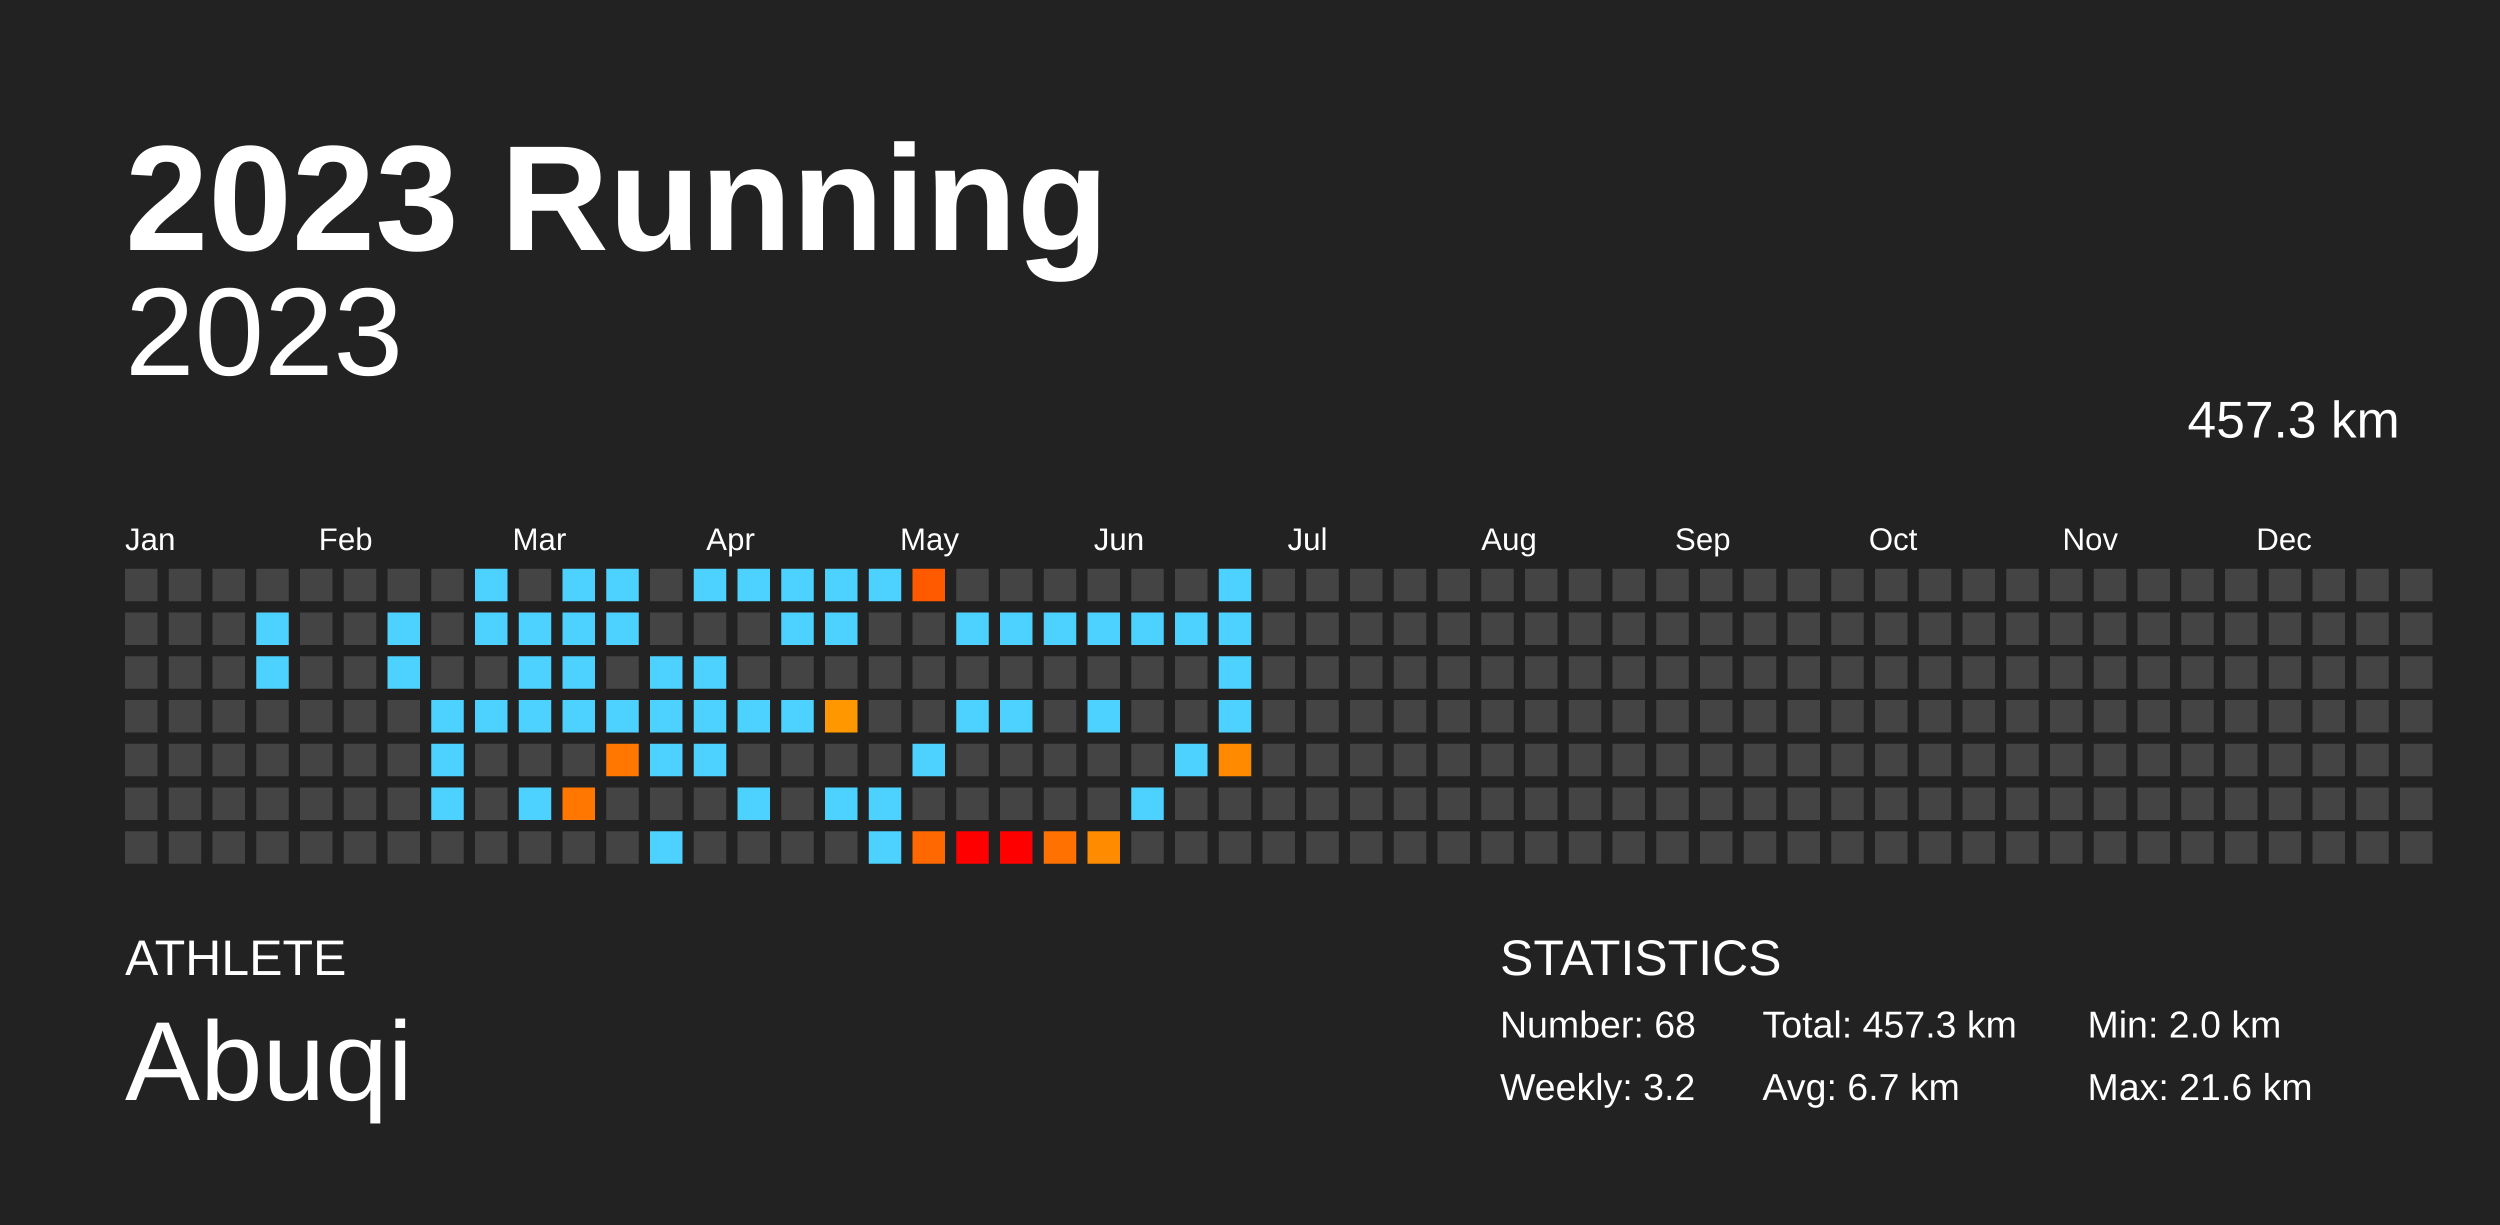
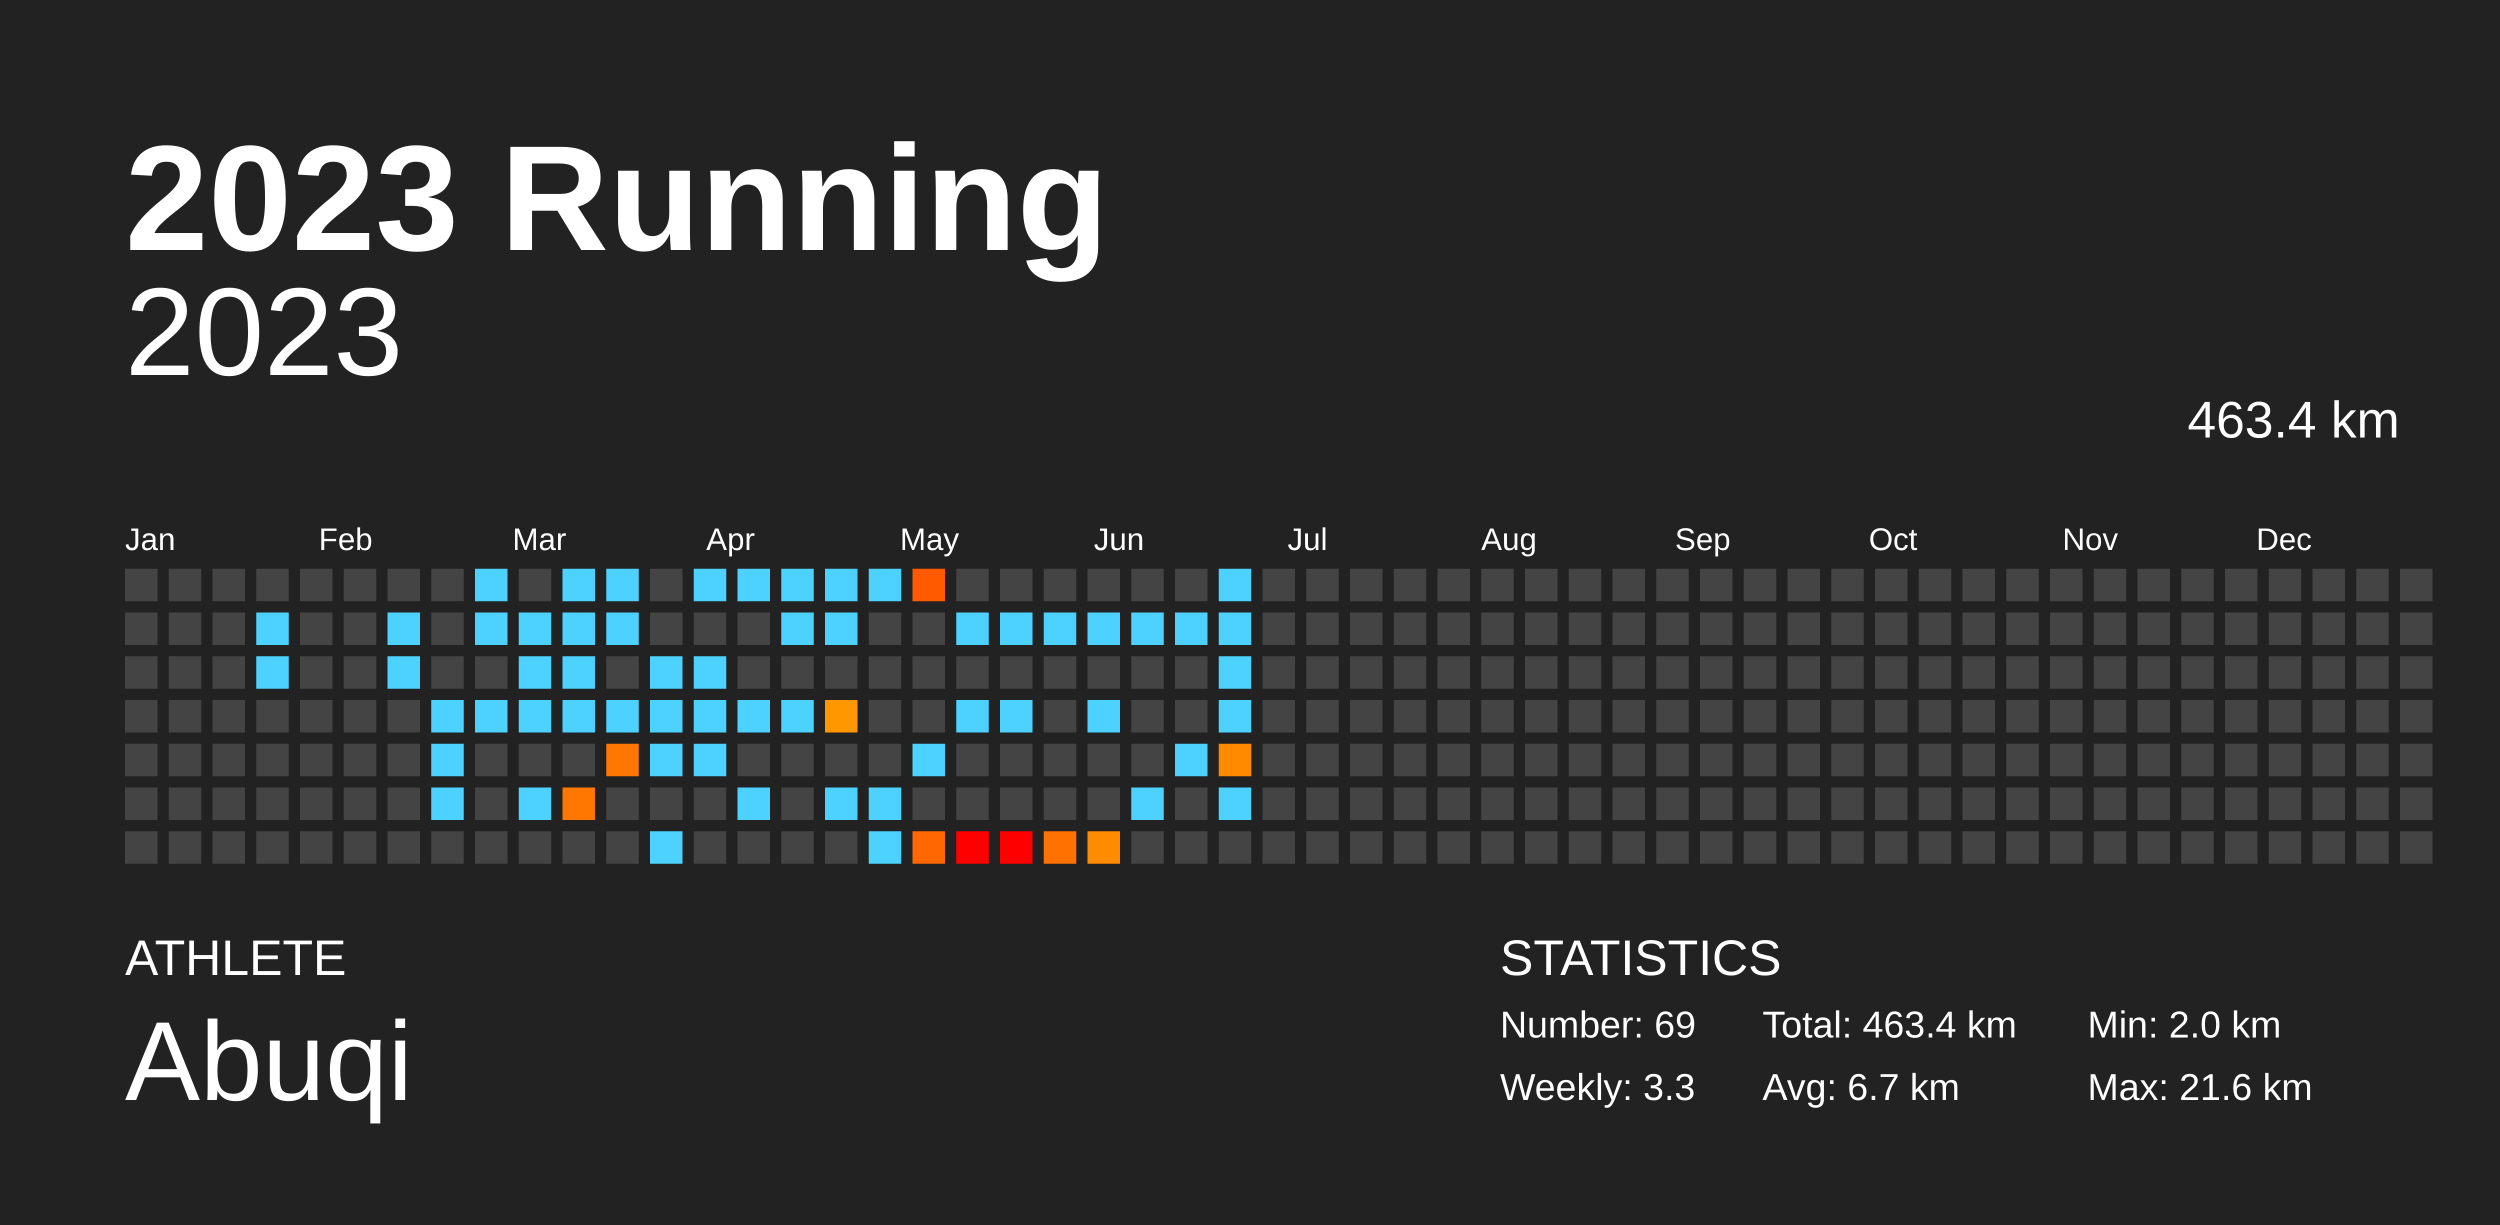
<svg xmlns="http://www.w3.org/2000/svg" baseProfile="full" height="98mm" version="1.1" viewBox="0,0,200,98" width="200mm">
  <defs />
  <rect fill="#222222" height="98" width="200" x="0" y="0" />
  <text fill="#FFFFFF" style="font-size:12px; font-family:Arial; font-weight:bold;" x="10" y="20">2023 Running</text>
  <text fill="#FFFFFF" style="font-size:4px; font-family:Arial" x="10" y="78">ATHLETE</text>
  <text fill="#FFFFFF" style="font-size:9px; font-family:Arial" x="10" y="88">Abuqi</text>
  <text fill="#FFFFFF" style="font-size:4px; font-family:Arial" x="120" y="78">STATISTICS</text>
-   <text fill="#FFFFFF" style="font-size:3px; font-family:Arial" x="120" y="83">Number: 68</text>
-   <text fill="#FFFFFF" style="font-size:3px; font-family:Arial" x="120" y="88">Weekly: 3.2</text>
-   <text fill="#FFFFFF" style="font-size:3px; font-family:Arial" x="141" y="83">Total: 457.3 km</text>
+   <text fill="#FFFFFF" style="font-size:3px; font-family:Arial" x="120" y="83">Number: 69</text>
+   <text fill="#FFFFFF" style="font-size:3px; font-family:Arial" x="120" y="88">Weekly: 3.3</text>
+   <text fill="#FFFFFF" style="font-size:3px; font-family:Arial" x="141" y="83">Total: 463.4 km</text>
  <text fill="#FFFFFF" style="font-size:3px; font-family:Arial" x="141" y="88">Avg: 6.7 km</text>
  <text fill="#FFFFFF" style="font-size:3px; font-family:Arial" x="167" y="83">Min: 2.0 km</text>
  <text fill="#FFFFFF" style="font-size:3px; font-family:Arial" x="167" y="88">Max: 21.6 km</text>
  <text alignment-baseline="hanging" fill="#FFFFFF" style="font-size:10.0px; font-family:Arial;" x="10" y="30">2023</text>
-   <text alignment-baseline="hanging" fill="#FFFFFF" style="font-size:4.125px; font-family:Arial;" x="175" y="35">457.3 km</text>
+   <text alignment-baseline="hanging" fill="#FFFFFF" style="font-size:4.125px; font-family:Arial;" x="175" y="35">463.4 km</text>
  <text fill="#FFFFFF" style="font-size:2.5px; font-family:Arial" x="10.0" y="44">Jan</text>
  <text fill="#FFFFFF" style="font-size:2.5px; font-family:Arial" x="25.5" y="44">Feb</text>
  <text fill="#FFFFFF" style="font-size:2.5px; font-family:Arial" x="41.0" y="44">Mar</text>
  <text fill="#FFFFFF" style="font-size:2.5px; font-family:Arial" x="56.5" y="44">Apr</text>
  <text fill="#FFFFFF" style="font-size:2.5px; font-family:Arial" x="72.0" y="44">May</text>
  <text fill="#FFFFFF" style="font-size:2.5px; font-family:Arial" x="87.5" y="44">Jun</text>
  <text fill="#FFFFFF" style="font-size:2.5px; font-family:Arial" x="103.0" y="44">Jul</text>
  <text fill="#FFFFFF" style="font-size:2.5px; font-family:Arial" x="118.5" y="44">Aug</text>
  <text fill="#FFFFFF" style="font-size:2.5px; font-family:Arial" x="134.0" y="44">Sep</text>
  <text fill="#FFFFFF" style="font-size:2.5px; font-family:Arial" x="149.5" y="44">Oct</text>
  <text fill="#FFFFFF" style="font-size:2.5px; font-family:Arial" x="165.0" y="44">Nov</text>
  <text fill="#FFFFFF" style="font-size:2.5px; font-family:Arial" x="180.5" y="44">Dec</text>
  <rect fill="#444444" height="2.6" width="2.6" x="10.0" y="45.5" />
  <rect fill="#444444" height="2.6" width="2.6" x="10.0" y="49.0" />
  <rect fill="#444444" height="2.6" width="2.6" x="10.0" y="52.5" />
  <rect fill="#444444" height="2.6" width="2.6" x="10.0" y="56.0" />
  <rect fill="#444444" height="2.6" width="2.6" x="10.0" y="59.5" />
  <rect fill="#444444" height="2.6" width="2.6" x="10.0" y="63.0" />
  <rect fill="#444444" height="2.6" width="2.6" x="10.0" y="66.5" />
  <rect fill="#444444" height="2.6" width="2.6" x="13.5" y="45.5" />
  <rect fill="#444444" height="2.6" width="2.6" x="13.5" y="49.0" />
  <rect fill="#444444" height="2.6" width="2.6" x="13.5" y="52.5" />
  <rect fill="#444444" height="2.6" width="2.6" x="13.5" y="56.0" />
  <rect fill="#444444" height="2.6" width="2.6" x="13.5" y="59.5" />
  <rect fill="#444444" height="2.6" width="2.6" x="13.5" y="63.0" />
  <rect fill="#444444" height="2.6" width="2.6" x="13.5" y="66.5" />
  <rect fill="#444444" height="2.6" width="2.6" x="17.0" y="45.5" />
  <rect fill="#444444" height="2.6" width="2.6" x="17.0" y="49.0" />
  <rect fill="#444444" height="2.6" width="2.6" x="17.0" y="52.5" />
  <rect fill="#444444" height="2.6" width="2.6" x="17.0" y="56.0" />
  <rect fill="#444444" height="2.6" width="2.6" x="17.0" y="59.5" />
  <rect fill="#444444" height="2.6" width="2.6" x="17.0" y="63.0" />
  <rect fill="#444444" height="2.6" width="2.6" x="17.0" y="66.5" />
  <rect fill="#444444" height="2.6" width="2.6" x="20.5" y="45.5" />
  <rect fill="#4dd2ff" height="2.6" width="2.6" x="20.5" y="49.0" />
  <rect fill="#4dd2ff" height="2.6" width="2.6" x="20.5" y="52.5" />
  <rect fill="#444444" height="2.6" width="2.6" x="20.5" y="56.0" />
  <rect fill="#444444" height="2.6" width="2.6" x="20.5" y="59.5" />
  <rect fill="#444444" height="2.6" width="2.6" x="20.5" y="63.0" />
  <rect fill="#444444" height="2.6" width="2.6" x="20.5" y="66.5" />
  <rect fill="#444444" height="2.6" width="2.6" x="24.0" y="45.5" />
  <rect fill="#444444" height="2.6" width="2.6" x="24.0" y="49.0" />
  <rect fill="#444444" height="2.6" width="2.6" x="24.0" y="52.5" />
  <rect fill="#444444" height="2.6" width="2.6" x="24.0" y="56.0" />
  <rect fill="#444444" height="2.6" width="2.6" x="24.0" y="59.5" />
  <rect fill="#444444" height="2.6" width="2.6" x="24.0" y="63.0" />
  <rect fill="#444444" height="2.6" width="2.6" x="24.0" y="66.5" />
  <rect fill="#444444" height="2.6" width="2.6" x="27.5" y="45.5" />
  <rect fill="#444444" height="2.6" width="2.6" x="27.5" y="49.0" />
  <rect fill="#444444" height="2.6" width="2.6" x="27.5" y="52.5" />
  <rect fill="#444444" height="2.6" width="2.6" x="27.5" y="56.0" />
  <rect fill="#444444" height="2.6" width="2.6" x="27.5" y="59.5" />
  <rect fill="#444444" height="2.6" width="2.6" x="27.5" y="63.0" />
  <rect fill="#444444" height="2.6" width="2.6" x="27.5" y="66.5" />
  <rect fill="#444444" height="2.6" width="2.6" x="31.0" y="45.5" />
  <rect fill="#4dd2ff" height="2.6" width="2.6" x="31.0" y="49.0" />
  <rect fill="#4dd2ff" height="2.6" width="2.6" x="31.0" y="52.5" />
  <rect fill="#444444" height="2.6" width="2.6" x="31.0" y="56.0" />
  <rect fill="#444444" height="2.6" width="2.6" x="31.0" y="59.5" />
  <rect fill="#444444" height="2.6" width="2.6" x="31.0" y="63.0" />
  <rect fill="#444444" height="2.6" width="2.6" x="31.0" y="66.5" />
  <rect fill="#444444" height="2.6" width="2.6" x="34.5" y="45.5" />
  <rect fill="#444444" height="2.6" width="2.6" x="34.5" y="49.0" />
  <rect fill="#444444" height="2.6" width="2.6" x="34.5" y="52.5" />
  <rect fill="#4dd2ff" height="2.6" width="2.6" x="34.5" y="56.0" />
  <rect fill="#4dd2ff" height="2.6" width="2.6" x="34.5" y="59.5" />
  <rect fill="#4dd2ff" height="2.6" width="2.6" x="34.5" y="63.0" />
  <rect fill="#444444" height="2.6" width="2.6" x="34.5" y="66.5" />
  <rect fill="#4dd2ff" height="2.6" width="2.6" x="38.0" y="45.5" />
  <rect fill="#4dd2ff" height="2.6" width="2.6" x="38.0" y="49.0" />
  <rect fill="#444444" height="2.6" width="2.6" x="38.0" y="52.5" />
  <rect fill="#4dd2ff" height="2.6" width="2.6" x="38.0" y="56.0" />
  <rect fill="#444444" height="2.6" width="2.6" x="38.0" y="59.5" />
  <rect fill="#444444" height="2.6" width="2.6" x="38.0" y="63.0" />
  <rect fill="#444444" height="2.6" width="2.6" x="38.0" y="66.5" />
  <rect fill="#444444" height="2.6" width="2.6" x="41.5" y="45.5" />
  <rect fill="#4dd2ff" height="2.6" width="2.6" x="41.5" y="49.0" />
  <rect fill="#4dd2ff" height="2.6" width="2.6" x="41.5" y="52.5" />
  <rect fill="#4dd2ff" height="2.6" width="2.6" x="41.5" y="56.0" />
  <rect fill="#444444" height="2.6" width="2.6" x="41.5" y="59.5" />
  <rect fill="#4dd2ff" height="2.6" width="2.6" x="41.5" y="63.0" />
  <rect fill="#444444" height="2.6" width="2.6" x="41.5" y="66.5" />
  <rect fill="#4dd2ff" height="2.6" width="2.6" x="45.0" y="45.5" />
  <rect fill="#4dd2ff" height="2.6" width="2.6" x="45.0" y="49.0" />
  <rect fill="#4dd2ff" height="2.6" width="2.6" x="45.0" y="52.5" />
  <rect fill="#4dd2ff" height="2.6" width="2.6" x="45.0" y="56.0" />
  <rect fill="#444444" height="2.6" width="2.6" x="45.0" y="59.5" />
  <rect fill="#ff7700" height="2.6" width="2.6" x="45.0" y="63.0" />
  <rect fill="#444444" height="2.6" width="2.6" x="45.0" y="66.5" />
  <rect fill="#4dd2ff" height="2.6" width="2.6" x="48.5" y="45.5" />
  <rect fill="#4dd2ff" height="2.6" width="2.6" x="48.5" y="49.0" />
  <rect fill="#444444" height="2.6" width="2.6" x="48.5" y="52.5" />
  <rect fill="#4dd2ff" height="2.6" width="2.6" x="48.5" y="56.0" />
  <rect fill="#ff7700" height="2.6" width="2.6" x="48.5" y="59.5" />
  <rect fill="#444444" height="2.6" width="2.6" x="48.5" y="63.0" />
  <rect fill="#444444" height="2.6" width="2.6" x="48.5" y="66.5" />
  <rect fill="#444444" height="2.6" width="2.6" x="52.0" y="45.5" />
  <rect fill="#444444" height="2.6" width="2.6" x="52.0" y="49.0" />
  <rect fill="#4dd2ff" height="2.6" width="2.6" x="52.0" y="52.5" />
  <rect fill="#4dd2ff" height="2.6" width="2.6" x="52.0" y="56.0" />
  <rect fill="#4dd2ff" height="2.6" width="2.6" x="52.0" y="59.5" />
  <rect fill="#444444" height="2.6" width="2.6" x="52.0" y="63.0" />
  <rect fill="#4dd2ff" height="2.6" width="2.6" x="52.0" y="66.5" />
  <rect fill="#4dd2ff" height="2.6" width="2.6" x="55.5" y="45.5" />
  <rect fill="#444444" height="2.6" width="2.6" x="55.5" y="49.0" />
  <rect fill="#4dd2ff" height="2.6" width="2.6" x="55.5" y="52.5" />
  <rect fill="#4dd2ff" height="2.6" width="2.6" x="55.5" y="56.0" />
  <rect fill="#4dd2ff" height="2.6" width="2.6" x="55.5" y="59.5" />
  <rect fill="#444444" height="2.6" width="2.6" x="55.5" y="63.0" />
  <rect fill="#444444" height="2.6" width="2.6" x="55.5" y="66.5" />
  <rect fill="#4dd2ff" height="2.6" width="2.6" x="59.0" y="45.5" />
  <rect fill="#444444" height="2.6" width="2.6" x="59.0" y="49.0" />
  <rect fill="#444444" height="2.6" width="2.6" x="59.0" y="52.5" />
  <rect fill="#4dd2ff" height="2.6" width="2.6" x="59.0" y="56.0" />
  <rect fill="#444444" height="2.6" width="2.6" x="59.0" y="59.5" />
  <rect fill="#4dd2ff" height="2.6" width="2.6" x="59.0" y="63.0" />
  <rect fill="#444444" height="2.6" width="2.6" x="59.0" y="66.5" />
  <rect fill="#4dd2ff" height="2.6" width="2.6" x="62.5" y="45.5" />
  <rect fill="#4dd2ff" height="2.6" width="2.6" x="62.5" y="49.0" />
  <rect fill="#444444" height="2.6" width="2.6" x="62.5" y="52.5" />
  <rect fill="#4dd2ff" height="2.6" width="2.6" x="62.5" y="56.0" />
  <rect fill="#444444" height="2.6" width="2.6" x="62.5" y="59.5" />
  <rect fill="#444444" height="2.6" width="2.6" x="62.5" y="63.0" />
  <rect fill="#444444" height="2.6" width="2.6" x="62.5" y="66.5" />
  <rect fill="#4dd2ff" height="2.6" width="2.6" x="66.0" y="45.5" />
  <rect fill="#4dd2ff" height="2.6" width="2.6" x="66.0" y="49.0" />
  <rect fill="#444444" height="2.6" width="2.6" x="66.0" y="52.5" />
  <rect fill="#ff9700" height="2.6" width="2.6" x="66.0" y="56.0" />
  <rect fill="#444444" height="2.6" width="2.6" x="66.0" y="59.5" />
  <rect fill="#4dd2ff" height="2.6" width="2.6" x="66.0" y="63.0" />
  <rect fill="#444444" height="2.6" width="2.6" x="66.0" y="66.5" />
  <rect fill="#4dd2ff" height="2.6" width="2.6" x="69.5" y="45.5" />
  <rect fill="#444444" height="2.6" width="2.6" x="69.5" y="49.0" />
  <rect fill="#444444" height="2.6" width="2.6" x="69.5" y="52.5" />
  <rect fill="#444444" height="2.6" width="2.6" x="69.5" y="56.0" />
  <rect fill="#444444" height="2.6" width="2.6" x="69.5" y="59.5" />
  <rect fill="#4dd2ff" height="2.6" width="2.6" x="69.5" y="63.0" />
  <rect fill="#4dd2ff" height="2.6" width="2.6" x="69.5" y="66.5" />
  <rect fill="#ff5a00" height="2.6" width="2.6" x="73.0" y="45.5" />
  <rect fill="#444444" height="2.6" width="2.6" x="73.0" y="49.0" />
  <rect fill="#444444" height="2.6" width="2.6" x="73.0" y="52.5" />
  <rect fill="#444444" height="2.6" width="2.6" x="73.0" y="56.0" />
  <rect fill="#4dd2ff" height="2.6" width="2.6" x="73.0" y="59.5" />
  <rect fill="#444444" height="2.6" width="2.6" x="73.0" y="63.0" />
  <rect fill="#ff6700" height="2.6" width="2.6" x="73.0" y="66.5" />
  <rect fill="#444444" height="2.6" width="2.6" x="76.5" y="45.5" />
  <rect fill="#4dd2ff" height="2.6" width="2.6" x="76.5" y="49.0" />
  <rect fill="#444444" height="2.6" width="2.6" x="76.5" y="52.5" />
  <rect fill="#4dd2ff" height="2.6" width="2.6" x="76.5" y="56.0" />
  <rect fill="#444444" height="2.6" width="2.6" x="76.5" y="59.5" />
  <rect fill="#444444" height="2.6" width="2.6" x="76.5" y="63.0" />
  <rect fill="red" height="2.6" width="2.6" x="76.5" y="66.5" />
  <rect fill="#444444" height="2.6" width="2.6" x="80.0" y="45.5" />
  <rect fill="#4dd2ff" height="2.6" width="2.6" x="80.0" y="49.0" />
  <rect fill="#444444" height="2.6" width="2.6" x="80.0" y="52.5" />
  <rect fill="#4dd2ff" height="2.6" width="2.6" x="80.0" y="56.0" />
  <rect fill="#444444" height="2.6" width="2.6" x="80.0" y="59.5" />
  <rect fill="#444444" height="2.6" width="2.6" x="80.0" y="63.0" />
  <rect fill="red" height="2.6" width="2.6" x="80.0" y="66.5" />
  <rect fill="#444444" height="2.6" width="2.6" x="83.5" y="45.5" />
  <rect fill="#4dd2ff" height="2.6" width="2.6" x="83.5" y="49.0" />
  <rect fill="#444444" height="2.6" width="2.6" x="83.5" y="52.5" />
  <rect fill="#444444" height="2.6" width="2.6" x="83.5" y="56.0" />
  <rect fill="#444444" height="2.6" width="2.6" x="83.5" y="59.5" />
  <rect fill="#444444" height="2.6" width="2.6" x="83.5" y="63.0" />
  <rect fill="#ff7100" height="2.6" width="2.6" x="83.5" y="66.5" />
  <rect fill="#444444" height="2.6" width="2.6" x="87.0" y="45.5" />
  <rect fill="#4dd2ff" height="2.6" width="2.6" x="87.0" y="49.0" />
  <rect fill="#444444" height="2.6" width="2.6" x="87.0" y="52.5" />
  <rect fill="#4dd2ff" height="2.6" width="2.6" x="87.0" y="56.0" />
  <rect fill="#444444" height="2.6" width="2.6" x="87.0" y="59.5" />
  <rect fill="#444444" height="2.6" width="2.6" x="87.0" y="63.0" />
  <rect fill="#ff8c00" height="2.6" width="2.6" x="87.0" y="66.5" />
  <rect fill="#444444" height="2.6" width="2.6" x="90.5" y="45.5" />
  <rect fill="#4dd2ff" height="2.6" width="2.6" x="90.5" y="49.0" />
  <rect fill="#444444" height="2.6" width="2.6" x="90.5" y="52.5" />
  <rect fill="#444444" height="2.6" width="2.6" x="90.5" y="56.0" />
  <rect fill="#444444" height="2.6" width="2.6" x="90.5" y="59.5" />
  <rect fill="#4dd2ff" height="2.6" width="2.6" x="90.5" y="63.0" />
  <rect fill="#444444" height="2.6" width="2.6" x="90.5" y="66.5" />
  <rect fill="#444444" height="2.6" width="2.6" x="94.0" y="45.5" />
  <rect fill="#4dd2ff" height="2.6" width="2.6" x="94.0" y="49.0" />
  <rect fill="#444444" height="2.6" width="2.6" x="94.0" y="52.5" />
  <rect fill="#444444" height="2.6" width="2.6" x="94.0" y="56.0" />
  <rect fill="#4dd2ff" height="2.6" width="2.6" x="94.0" y="59.5" />
  <rect fill="#444444" height="2.6" width="2.6" x="94.0" y="63.0" />
  <rect fill="#444444" height="2.6" width="2.6" x="94.0" y="66.5" />
  <rect fill="#4dd2ff" height="2.6" width="2.6" x="97.5" y="45.5" />
  <rect fill="#4dd2ff" height="2.6" width="2.6" x="97.5" y="49.0" />
  <rect fill="#4dd2ff" height="2.6" width="2.6" x="97.5" y="52.5" />
  <rect fill="#4dd2ff" height="2.6" width="2.6" x="97.5" y="56.0" />
  <rect fill="#ff8a00" height="2.6" width="2.6" x="97.5" y="59.5" />
-   <rect fill="#444444" height="2.6" width="2.6" x="97.5" y="63.0" />
+   <rect fill="#4dd2ff" height="2.6" width="2.6" x="97.5" y="63.0" />
  <rect fill="#444444" height="2.6" width="2.6" x="97.5" y="66.5" />
  <rect fill="#444444" height="2.6" width="2.6" x="101.0" y="45.5" />
  <rect fill="#444444" height="2.6" width="2.6" x="101.0" y="49.0" />
  <rect fill="#444444" height="2.6" width="2.6" x="101.0" y="52.5" />
  <rect fill="#444444" height="2.6" width="2.6" x="101.0" y="56.0" />
  <rect fill="#444444" height="2.6" width="2.6" x="101.0" y="59.5" />
  <rect fill="#444444" height="2.6" width="2.6" x="101.0" y="63.0" />
  <rect fill="#444444" height="2.6" width="2.6" x="101.0" y="66.5" />
  <rect fill="#444444" height="2.6" width="2.6" x="104.5" y="45.5" />
  <rect fill="#444444" height="2.6" width="2.6" x="104.5" y="49.0" />
  <rect fill="#444444" height="2.6" width="2.6" x="104.5" y="52.5" />
  <rect fill="#444444" height="2.6" width="2.6" x="104.5" y="56.0" />
  <rect fill="#444444" height="2.6" width="2.6" x="104.5" y="59.5" />
  <rect fill="#444444" height="2.6" width="2.6" x="104.5" y="63.0" />
  <rect fill="#444444" height="2.6" width="2.6" x="104.5" y="66.5" />
  <rect fill="#444444" height="2.6" width="2.6" x="108.0" y="45.5" />
  <rect fill="#444444" height="2.6" width="2.6" x="108.0" y="49.0" />
  <rect fill="#444444" height="2.6" width="2.6" x="108.0" y="52.5" />
  <rect fill="#444444" height="2.6" width="2.6" x="108.0" y="56.0" />
  <rect fill="#444444" height="2.6" width="2.6" x="108.0" y="59.5" />
  <rect fill="#444444" height="2.6" width="2.6" x="108.0" y="63.0" />
  <rect fill="#444444" height="2.6" width="2.6" x="108.0" y="66.5" />
  <rect fill="#444444" height="2.6" width="2.6" x="111.5" y="45.5" />
  <rect fill="#444444" height="2.6" width="2.6" x="111.5" y="49.0" />
  <rect fill="#444444" height="2.6" width="2.6" x="111.5" y="52.5" />
  <rect fill="#444444" height="2.6" width="2.6" x="111.5" y="56.0" />
  <rect fill="#444444" height="2.6" width="2.6" x="111.5" y="59.5" />
  <rect fill="#444444" height="2.6" width="2.6" x="111.5" y="63.0" />
  <rect fill="#444444" height="2.6" width="2.6" x="111.5" y="66.5" />
  <rect fill="#444444" height="2.6" width="2.6" x="115.0" y="45.5" />
  <rect fill="#444444" height="2.6" width="2.6" x="115.0" y="49.0" />
  <rect fill="#444444" height="2.6" width="2.6" x="115.0" y="52.5" />
  <rect fill="#444444" height="2.6" width="2.6" x="115.0" y="56.0" />
  <rect fill="#444444" height="2.6" width="2.6" x="115.0" y="59.5" />
  <rect fill="#444444" height="2.6" width="2.6" x="115.0" y="63.0" />
  <rect fill="#444444" height="2.6" width="2.6" x="115.0" y="66.5" />
  <rect fill="#444444" height="2.6" width="2.6" x="118.5" y="45.5" />
  <rect fill="#444444" height="2.6" width="2.6" x="118.5" y="49.0" />
  <rect fill="#444444" height="2.6" width="2.6" x="118.5" y="52.5" />
  <rect fill="#444444" height="2.6" width="2.6" x="118.5" y="56.0" />
  <rect fill="#444444" height="2.6" width="2.6" x="118.5" y="59.5" />
  <rect fill="#444444" height="2.6" width="2.6" x="118.5" y="63.0" />
  <rect fill="#444444" height="2.6" width="2.6" x="118.5" y="66.5" />
  <rect fill="#444444" height="2.6" width="2.6" x="122.0" y="45.5" />
  <rect fill="#444444" height="2.6" width="2.6" x="122.0" y="49.0" />
  <rect fill="#444444" height="2.6" width="2.6" x="122.0" y="52.5" />
  <rect fill="#444444" height="2.6" width="2.6" x="122.0" y="56.0" />
  <rect fill="#444444" height="2.6" width="2.6" x="122.0" y="59.5" />
  <rect fill="#444444" height="2.6" width="2.6" x="122.0" y="63.0" />
  <rect fill="#444444" height="2.6" width="2.6" x="122.0" y="66.5" />
  <rect fill="#444444" height="2.6" width="2.6" x="125.5" y="45.5" />
  <rect fill="#444444" height="2.6" width="2.6" x="125.5" y="49.0" />
  <rect fill="#444444" height="2.6" width="2.6" x="125.5" y="52.5" />
  <rect fill="#444444" height="2.6" width="2.6" x="125.5" y="56.0" />
  <rect fill="#444444" height="2.6" width="2.6" x="125.5" y="59.5" />
  <rect fill="#444444" height="2.6" width="2.6" x="125.5" y="63.0" />
  <rect fill="#444444" height="2.6" width="2.6" x="125.5" y="66.5" />
  <rect fill="#444444" height="2.6" width="2.6" x="129.0" y="45.5" />
  <rect fill="#444444" height="2.6" width="2.6" x="129.0" y="49.0" />
  <rect fill="#444444" height="2.6" width="2.6" x="129.0" y="52.5" />
  <rect fill="#444444" height="2.6" width="2.6" x="129.0" y="56.0" />
  <rect fill="#444444" height="2.6" width="2.6" x="129.0" y="59.5" />
  <rect fill="#444444" height="2.6" width="2.6" x="129.0" y="63.0" />
  <rect fill="#444444" height="2.6" width="2.6" x="129.0" y="66.5" />
  <rect fill="#444444" height="2.6" width="2.6" x="132.5" y="45.5" />
  <rect fill="#444444" height="2.6" width="2.6" x="132.5" y="49.0" />
  <rect fill="#444444" height="2.6" width="2.6" x="132.5" y="52.5" />
  <rect fill="#444444" height="2.6" width="2.6" x="132.5" y="56.0" />
  <rect fill="#444444" height="2.6" width="2.6" x="132.5" y="59.5" />
  <rect fill="#444444" height="2.6" width="2.6" x="132.5" y="63.0" />
  <rect fill="#444444" height="2.6" width="2.6" x="132.5" y="66.5" />
  <rect fill="#444444" height="2.6" width="2.6" x="136.0" y="45.5" />
  <rect fill="#444444" height="2.6" width="2.6" x="136.0" y="49.0" />
  <rect fill="#444444" height="2.6" width="2.6" x="136.0" y="52.5" />
  <rect fill="#444444" height="2.6" width="2.6" x="136.0" y="56.0" />
  <rect fill="#444444" height="2.6" width="2.6" x="136.0" y="59.5" />
  <rect fill="#444444" height="2.6" width="2.6" x="136.0" y="63.0" />
  <rect fill="#444444" height="2.6" width="2.6" x="136.0" y="66.5" />
  <rect fill="#444444" height="2.6" width="2.6" x="139.5" y="45.5" />
  <rect fill="#444444" height="2.6" width="2.6" x="139.5" y="49.0" />
  <rect fill="#444444" height="2.6" width="2.6" x="139.5" y="52.5" />
  <rect fill="#444444" height="2.6" width="2.6" x="139.5" y="56.0" />
  <rect fill="#444444" height="2.6" width="2.6" x="139.5" y="59.5" />
  <rect fill="#444444" height="2.6" width="2.6" x="139.5" y="63.0" />
  <rect fill="#444444" height="2.6" width="2.6" x="139.5" y="66.5" />
  <rect fill="#444444" height="2.6" width="2.6" x="143.0" y="45.5" />
  <rect fill="#444444" height="2.6" width="2.6" x="143.0" y="49.0" />
  <rect fill="#444444" height="2.6" width="2.6" x="143.0" y="52.5" />
  <rect fill="#444444" height="2.6" width="2.6" x="143.0" y="56.0" />
  <rect fill="#444444" height="2.6" width="2.6" x="143.0" y="59.5" />
  <rect fill="#444444" height="2.6" width="2.6" x="143.0" y="63.0" />
  <rect fill="#444444" height="2.6" width="2.6" x="143.0" y="66.5" />
  <rect fill="#444444" height="2.6" width="2.6" x="146.5" y="45.5" />
  <rect fill="#444444" height="2.6" width="2.6" x="146.5" y="49.0" />
  <rect fill="#444444" height="2.6" width="2.6" x="146.5" y="52.5" />
  <rect fill="#444444" height="2.6" width="2.6" x="146.5" y="56.0" />
  <rect fill="#444444" height="2.6" width="2.6" x="146.5" y="59.5" />
  <rect fill="#444444" height="2.6" width="2.6" x="146.5" y="63.0" />
  <rect fill="#444444" height="2.6" width="2.6" x="146.5" y="66.5" />
  <rect fill="#444444" height="2.6" width="2.6" x="150.0" y="45.5" />
  <rect fill="#444444" height="2.6" width="2.6" x="150.0" y="49.0" />
  <rect fill="#444444" height="2.6" width="2.6" x="150.0" y="52.5" />
  <rect fill="#444444" height="2.6" width="2.6" x="150.0" y="56.0" />
  <rect fill="#444444" height="2.6" width="2.6" x="150.0" y="59.5" />
  <rect fill="#444444" height="2.6" width="2.6" x="150.0" y="63.0" />
  <rect fill="#444444" height="2.6" width="2.6" x="150.0" y="66.5" />
  <rect fill="#444444" height="2.6" width="2.6" x="153.5" y="45.5" />
  <rect fill="#444444" height="2.6" width="2.6" x="153.5" y="49.0" />
  <rect fill="#444444" height="2.6" width="2.6" x="153.5" y="52.5" />
  <rect fill="#444444" height="2.6" width="2.6" x="153.5" y="56.0" />
  <rect fill="#444444" height="2.6" width="2.6" x="153.5" y="59.5" />
  <rect fill="#444444" height="2.6" width="2.6" x="153.5" y="63.0" />
  <rect fill="#444444" height="2.6" width="2.6" x="153.5" y="66.5" />
  <rect fill="#444444" height="2.6" width="2.6" x="157.0" y="45.5" />
  <rect fill="#444444" height="2.6" width="2.6" x="157.0" y="49.0" />
  <rect fill="#444444" height="2.6" width="2.6" x="157.0" y="52.5" />
  <rect fill="#444444" height="2.6" width="2.6" x="157.0" y="56.0" />
  <rect fill="#444444" height="2.6" width="2.6" x="157.0" y="59.5" />
  <rect fill="#444444" height="2.6" width="2.6" x="157.0" y="63.0" />
  <rect fill="#444444" height="2.6" width="2.6" x="157.0" y="66.5" />
  <rect fill="#444444" height="2.6" width="2.6" x="160.5" y="45.5" />
  <rect fill="#444444" height="2.6" width="2.6" x="160.5" y="49.0" />
  <rect fill="#444444" height="2.6" width="2.6" x="160.5" y="52.5" />
  <rect fill="#444444" height="2.6" width="2.6" x="160.5" y="56.0" />
  <rect fill="#444444" height="2.6" width="2.6" x="160.5" y="59.5" />
  <rect fill="#444444" height="2.6" width="2.6" x="160.5" y="63.0" />
  <rect fill="#444444" height="2.6" width="2.6" x="160.5" y="66.5" />
  <rect fill="#444444" height="2.6" width="2.6" x="164.0" y="45.5" />
  <rect fill="#444444" height="2.6" width="2.6" x="164.0" y="49.0" />
  <rect fill="#444444" height="2.6" width="2.6" x="164.0" y="52.5" />
  <rect fill="#444444" height="2.6" width="2.6" x="164.0" y="56.0" />
  <rect fill="#444444" height="2.6" width="2.6" x="164.0" y="59.5" />
  <rect fill="#444444" height="2.6" width="2.6" x="164.0" y="63.0" />
  <rect fill="#444444" height="2.6" width="2.6" x="164.0" y="66.5" />
  <rect fill="#444444" height="2.6" width="2.6" x="167.5" y="45.5" />
  <rect fill="#444444" height="2.6" width="2.6" x="167.5" y="49.0" />
  <rect fill="#444444" height="2.6" width="2.6" x="167.5" y="52.5" />
  <rect fill="#444444" height="2.6" width="2.6" x="167.5" y="56.0" />
  <rect fill="#444444" height="2.6" width="2.6" x="167.5" y="59.5" />
  <rect fill="#444444" height="2.6" width="2.6" x="167.5" y="63.0" />
  <rect fill="#444444" height="2.6" width="2.6" x="167.5" y="66.5" />
  <rect fill="#444444" height="2.6" width="2.6" x="171.0" y="45.5" />
  <rect fill="#444444" height="2.6" width="2.6" x="171.0" y="49.0" />
  <rect fill="#444444" height="2.6" width="2.6" x="171.0" y="52.5" />
  <rect fill="#444444" height="2.6" width="2.6" x="171.0" y="56.0" />
  <rect fill="#444444" height="2.6" width="2.6" x="171.0" y="59.5" />
  <rect fill="#444444" height="2.6" width="2.6" x="171.0" y="63.0" />
  <rect fill="#444444" height="2.6" width="2.6" x="171.0" y="66.5" />
  <rect fill="#444444" height="2.6" width="2.6" x="174.5" y="45.5" />
  <rect fill="#444444" height="2.6" width="2.6" x="174.5" y="49.0" />
  <rect fill="#444444" height="2.6" width="2.6" x="174.5" y="52.5" />
  <rect fill="#444444" height="2.6" width="2.6" x="174.5" y="56.0" />
  <rect fill="#444444" height="2.6" width="2.6" x="174.5" y="59.5" />
  <rect fill="#444444" height="2.6" width="2.6" x="174.5" y="63.0" />
  <rect fill="#444444" height="2.6" width="2.6" x="174.5" y="66.5" />
  <rect fill="#444444" height="2.6" width="2.6" x="178.0" y="45.5" />
  <rect fill="#444444" height="2.6" width="2.6" x="178.0" y="49.0" />
  <rect fill="#444444" height="2.6" width="2.6" x="178.0" y="52.5" />
  <rect fill="#444444" height="2.6" width="2.6" x="178.0" y="56.0" />
  <rect fill="#444444" height="2.6" width="2.6" x="178.0" y="59.5" />
  <rect fill="#444444" height="2.6" width="2.6" x="178.0" y="63.0" />
  <rect fill="#444444" height="2.6" width="2.6" x="178.0" y="66.5" />
  <rect fill="#444444" height="2.6" width="2.6" x="181.5" y="45.5" />
  <rect fill="#444444" height="2.6" width="2.6" x="181.5" y="49.0" />
  <rect fill="#444444" height="2.6" width="2.6" x="181.5" y="52.5" />
  <rect fill="#444444" height="2.6" width="2.6" x="181.5" y="56.0" />
  <rect fill="#444444" height="2.6" width="2.6" x="181.5" y="59.5" />
  <rect fill="#444444" height="2.6" width="2.6" x="181.5" y="63.0" />
  <rect fill="#444444" height="2.6" width="2.6" x="181.5" y="66.5" />
  <rect fill="#444444" height="2.6" width="2.6" x="185.0" y="45.5" />
  <rect fill="#444444" height="2.6" width="2.6" x="185.0" y="49.0" />
  <rect fill="#444444" height="2.6" width="2.6" x="185.0" y="52.5" />
  <rect fill="#444444" height="2.6" width="2.6" x="185.0" y="56.0" />
  <rect fill="#444444" height="2.6" width="2.6" x="185.0" y="59.5" />
  <rect fill="#444444" height="2.6" width="2.6" x="185.0" y="63.0" />
  <rect fill="#444444" height="2.6" width="2.6" x="185.0" y="66.5" />
  <rect fill="#444444" height="2.6" width="2.6" x="188.5" y="45.5" />
  <rect fill="#444444" height="2.6" width="2.6" x="188.5" y="49.0" />
  <rect fill="#444444" height="2.6" width="2.6" x="188.5" y="52.5" />
  <rect fill="#444444" height="2.6" width="2.6" x="188.5" y="56.0" />
  <rect fill="#444444" height="2.6" width="2.6" x="188.5" y="59.5" />
  <rect fill="#444444" height="2.6" width="2.6" x="188.5" y="63.0" />
  <rect fill="#444444" height="2.6" width="2.6" x="188.5" y="66.5" />
  <rect fill="#444444" height="2.6" width="2.6" x="192.0" y="45.5" />
  <rect fill="#444444" height="2.6" width="2.6" x="192.0" y="49.0" />
  <rect fill="#444444" height="2.6" width="2.6" x="192.0" y="52.5" />
  <rect fill="#444444" height="2.6" width="2.6" x="192.0" y="56.0" />
  <rect fill="#444444" height="2.6" width="2.6" x="192.0" y="59.5" />
  <rect fill="#444444" height="2.6" width="2.6" x="192.0" y="63.0" />
  <rect fill="#444444" height="2.6" width="2.6" x="192.0" y="66.5" />
</svg>
